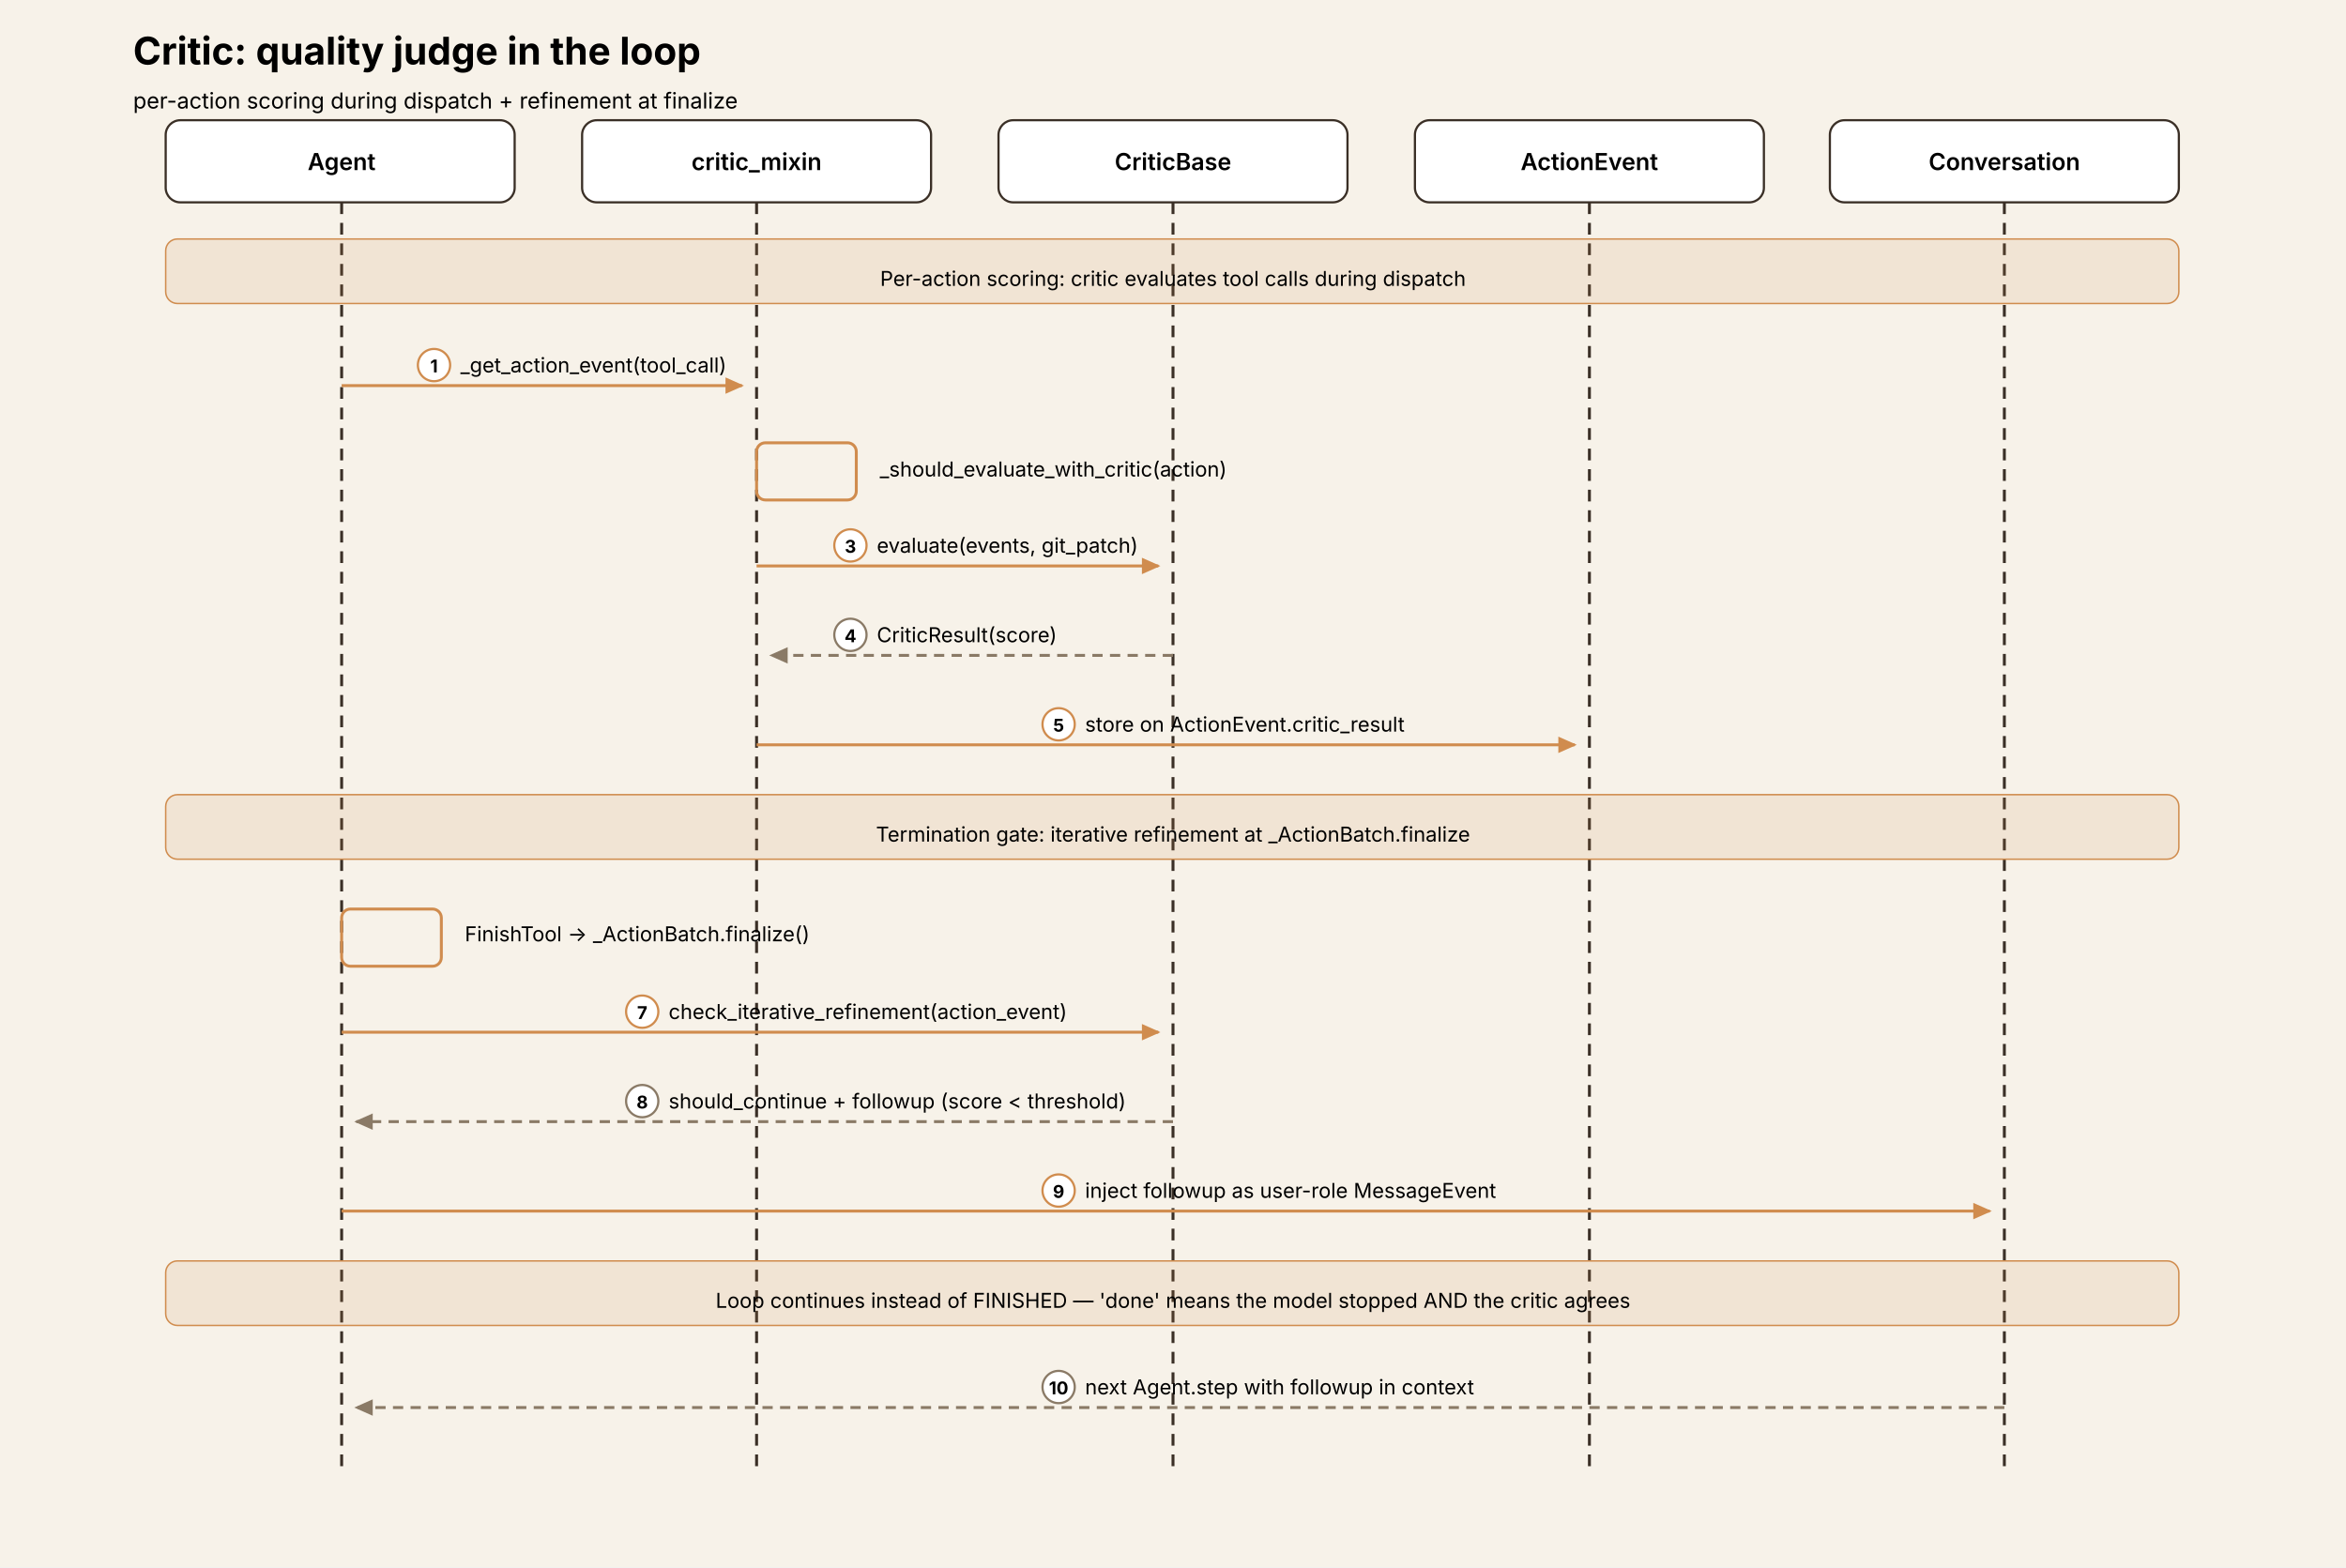
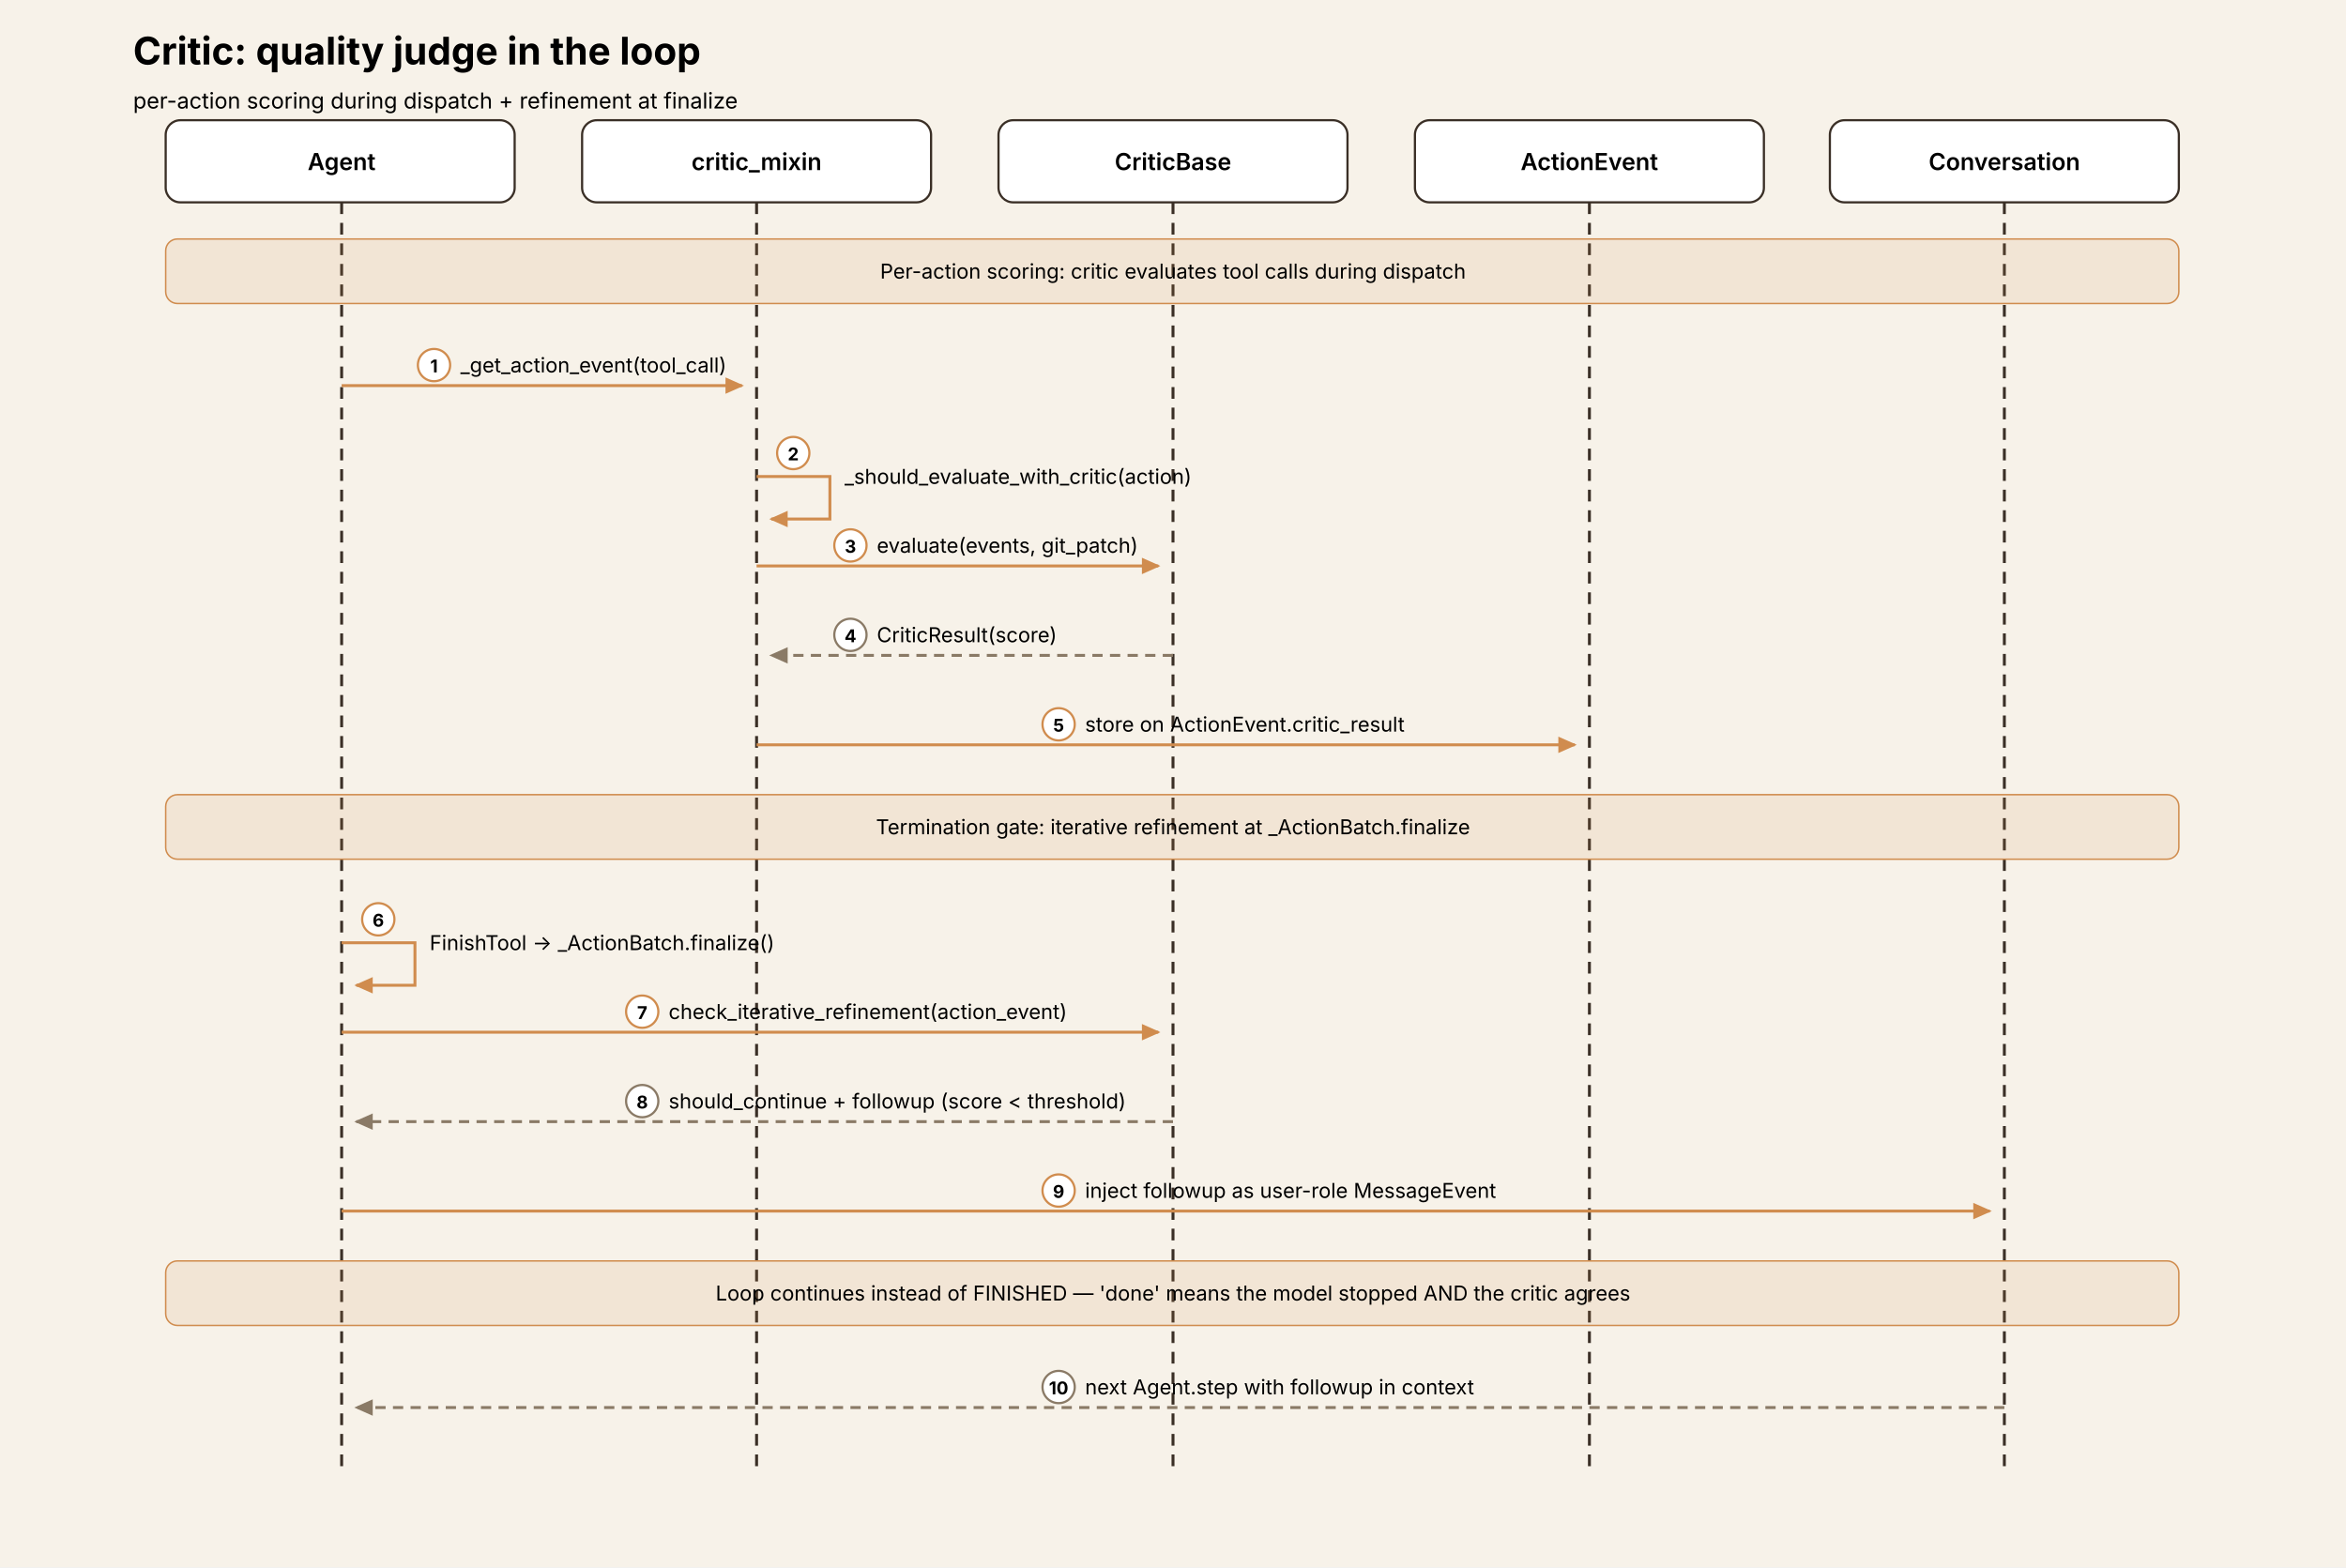
<svg xmlns="http://www.w3.org/2000/svg" viewBox="0 0 1600 1069" width="1600" font-family="system-ui, -apple-system, sans-serif">
  <defs>
    <marker id="arrc" viewBox="0 0 10 10" refX="8" refY="5" markerWidth="7" markerHeight="7" orient="auto-start-reverse">
      <path d="M 0 1 L 9 5 L 0 9 z" fill="#d08c4e" />
    </marker>
    <marker id="arrr" viewBox="0 0 10 10" refX="8" refY="5" markerWidth="7" markerHeight="7" orient="auto-start-reverse">
      <path d="M 0 1 L 9 5 L 0 9 z" fill="#8a7a66" />
    </marker>
  </defs>
  <rect x="0" y="0" width="1600" height="1069" fill="#f7f2e9" />
  <text x="90.78" y="44" font-size="26" font-weight="700" fill="#000000">Critic: quality judge in the loop</text>
  <text x="90.78" y="74" font-size="15" fill="#000000">per-action scoring during dispatch + refinement at finalize</text>
  <line x1="233" y1="110" x2="233" y2="1001" stroke="#3a2f26" stroke-width="2" stroke-dasharray="8 6" />
  <rect x="113" y="82" width="238" height="56" rx="10" fill="#ffffff" stroke="#3a2f26" stroke-width="1.5" />
  <text x="233" y="116" text-anchor="middle" font-size="16" font-weight="600" fill="#000000">Agent</text>
  <line x1="516" y1="110" x2="516" y2="1001" stroke="#3a2f26" stroke-width="2" stroke-dasharray="8 6" />
  <rect x="397" y="82" width="238" height="56" rx="10" fill="#ffffff" stroke="#3a2f26" stroke-width="1.5" />
  <text x="516" y="116" text-anchor="middle" font-size="16" font-weight="600" fill="#000000">critic_mixin</text>
  <line x1="800" y1="110" x2="800" y2="1001" stroke="#3a2f26" stroke-width="2" stroke-dasharray="8 6" />
  <rect x="681" y="82" width="238" height="56" rx="10" fill="#ffffff" stroke="#3a2f26" stroke-width="1.5" />
  <text x="800" y="116" text-anchor="middle" font-size="16" font-weight="600" fill="#000000">CriticBase</text>
  <line x1="1084" y1="110" x2="1084" y2="1001" stroke="#3a2f26" stroke-width="2" stroke-dasharray="8 6" />
  <rect x="965" y="82" width="238" height="56" rx="10" fill="#ffffff" stroke="#3a2f26" stroke-width="1.5" />
  <text x="1084" y="116" text-anchor="middle" font-size="16" font-weight="600" fill="#000000">ActionEvent</text>
  <line x1="1367" y1="110" x2="1367" y2="1001" stroke="#3a2f26" stroke-width="2" stroke-dasharray="8 6" />
  <rect x="1248" y="82" width="238" height="56" rx="10" fill="#ffffff" stroke="#3a2f26" stroke-width="1.5" />
  <text x="1367" y="116" text-anchor="middle" font-size="16" font-weight="600" fill="#000000">Conversation</text>
-   <rect x="113" y="163" width="1373" height="44" rx="8" fill="#d08c4e22" stroke="#d08c4e" stroke-width="1" />
-   <text x="800" y="195" text-anchor="middle" font-size="14" fill="#000000">Per-action scoring: critic evaluates tool calls during dispatch</text>
+   <rect x="113" y="163" width="1373" height="44" rx="8" fill="#d08c4e" fill-opacity="0.13" stroke="#d08c4e" stroke-width="1" />
+   <text x="800" y="190" text-anchor="middle" font-size="14" fill="#000000">Per-action scoring: critic evaluates tool calls during dispatch</text>
  <line x1="233" y1="263" x2="506" y2="263" stroke="#d08c4e" stroke-width="2" marker-end="url(#arrc)" />
  <circle cx="296" cy="249" r="11" fill="#ffffff" stroke="#d08c4e" stroke-width="1.5" />
  <text x="296" y="254" text-anchor="middle" font-size="12" font-weight="700" fill="#000000">1</text>
  <text x="314" y="254" font-size="14" fill="#000000">_get_action_event(tool_call)</text>
-   <rect x="516" y="302" width="68" height="39" rx="6" fill="none" stroke="#d08c4e" stroke-width="2" />
-   <text x="600" y="325" font-size="14" fill="#000000">_should_evaluate_with_critic(action)</text>
+   <path d="M 516 325 h 50 v 29 H 526" fill="none" stroke="#d08c4e" stroke-width="2" marker-end="url(#arrc)" />
+   <circle cx="541" cy="309" r="11" fill="#ffffff" stroke="#d08c4e" stroke-width="1.5" />
+   <text x="541" y="314" text-anchor="middle" font-size="12" font-weight="700" fill="#000000">2</text>
+   <text x="576" y="330" font-size="14" fill="#000000">_should_evaluate_with_critic(action)</text>
  <line x1="516" y1="386" x2="790" y2="386" stroke="#d08c4e" stroke-width="2" marker-end="url(#arrc)" />
  <circle cx="580" cy="372" r="11" fill="#ffffff" stroke="#d08c4e" stroke-width="1.5" />
  <text x="580" y="377" text-anchor="middle" font-size="12" font-weight="700" fill="#000000">3</text>
  <text x="598" y="377" font-size="14" fill="#000000">evaluate(events, git_patch)</text>
  <line x1="800" y1="447" x2="526" y2="447" stroke="#8a7a66" stroke-width="2" stroke-dasharray="7 5" marker-end="url(#arrr)" />
  <circle cx="580" cy="433" r="11" fill="#ffffff" stroke="#8a7a66" stroke-width="1.5" />
  <text x="580" y="438" text-anchor="middle" font-size="12" font-weight="700" fill="#000000">4</text>
  <text x="598" y="438" font-size="14" fill="#000000">CriticResult(score)</text>
  <line x1="516" y1="508" x2="1074" y2="508" stroke="#d08c4e" stroke-width="2" marker-end="url(#arrc)" />
  <circle cx="722" cy="494" r="11" fill="#ffffff" stroke="#d08c4e" stroke-width="1.5" />
  <text x="722" y="499" text-anchor="middle" font-size="12" font-weight="700" fill="#000000">5</text>
  <text x="740" y="499" font-size="14" fill="#000000">store on ActionEvent.critic_result</text>
-   <rect x="113" y="542" width="1373" height="44" rx="8" fill="#d08c4e22" stroke="#d08c4e" stroke-width="1" />
-   <text x="800" y="574" text-anchor="middle" font-size="14" fill="#000000">Termination gate: iterative refinement at _ActionBatch.finalize</text>
-   <rect x="233" y="620" width="68" height="39" rx="6" fill="none" stroke="#d08c4e" stroke-width="2" />
-   <text x="317" y="642" font-size="14" fill="#000000">FinishTool -&gt; _ActionBatch.finalize()</text>
+   <rect x="113" y="542" width="1373" height="44" rx="8" fill="#d08c4e" fill-opacity="0.13" stroke="#d08c4e" stroke-width="1" />
+   <text x="800" y="569" text-anchor="middle" font-size="14" fill="#000000">Termination gate: iterative refinement at _ActionBatch.finalize</text>
+   <path d="M 233 643 h 50 v 29 H 243" fill="none" stroke="#d08c4e" stroke-width="2" marker-end="url(#arrc)" />
+   <circle cx="258" cy="627" r="11" fill="#ffffff" stroke="#d08c4e" stroke-width="1.5" />
+   <text x="258" y="632" text-anchor="middle" font-size="12" font-weight="700" fill="#000000">6</text>
+   <text x="293" y="648" font-size="14" fill="#000000">FinishTool -&gt; _ActionBatch.finalize()</text>
  <line x1="233" y1="704" x2="790" y2="704" stroke="#d08c4e" stroke-width="2" marker-end="url(#arrc)" />
  <circle cx="438" cy="690" r="11" fill="#ffffff" stroke="#d08c4e" stroke-width="1.5" />
  <text x="438" y="695" text-anchor="middle" font-size="12" font-weight="700" fill="#000000">7</text>
  <text x="456" y="695" font-size="14" fill="#000000">check_iterative_refinement(action_event)</text>
  <line x1="800" y1="765" x2="243" y2="765" stroke="#8a7a66" stroke-width="2" stroke-dasharray="7 5" marker-end="url(#arrr)" />
  <circle cx="438" cy="751" r="11" fill="#ffffff" stroke="#8a7a66" stroke-width="1.5" />
  <text x="438" y="756" text-anchor="middle" font-size="12" font-weight="700" fill="#000000">8</text>
  <text x="456" y="756" font-size="14" fill="#000000">should_continue + followup (score &lt; threshold)</text>
  <line x1="233" y1="826" x2="1357" y2="826" stroke="#d08c4e" stroke-width="2" marker-end="url(#arrc)" />
  <circle cx="722" cy="812" r="11" fill="#ffffff" stroke="#d08c4e" stroke-width="1.5" />
  <text x="722" y="817" text-anchor="middle" font-size="12" font-weight="700" fill="#000000">9</text>
  <text x="740" y="817" font-size="14" fill="#000000">inject followup as user-role MessageEvent</text>
-   <rect x="113" y="860" width="1373" height="44" rx="8" fill="#d08c4e22" stroke="#d08c4e" stroke-width="1" />
-   <text x="800" y="892" text-anchor="middle" font-size="14" fill="#000000">Loop continues instead of FINISHED — 'done' means the model stopped AND the critic agrees</text>
+   <rect x="113" y="860" width="1373" height="44" rx="8" fill="#d08c4e" fill-opacity="0.13" stroke="#d08c4e" stroke-width="1" />
+   <text x="800" y="887" text-anchor="middle" font-size="14" fill="#000000">Loop continues instead of FINISHED — 'done' means the model stopped AND the critic agrees</text>
  <line x1="1367" y1="960" x2="243" y2="960" stroke="#8a7a66" stroke-width="2" stroke-dasharray="7 5" marker-end="url(#arrr)" />
  <circle cx="722" cy="946" r="11" fill="#ffffff" stroke="#8a7a66" stroke-width="1.5" />
  <text x="722" y="951" text-anchor="middle" font-size="12" font-weight="700" fill="#000000">10</text>
  <text x="740" y="951" font-size="14" fill="#000000">next Agent.step with followup in context</text>
</svg>
